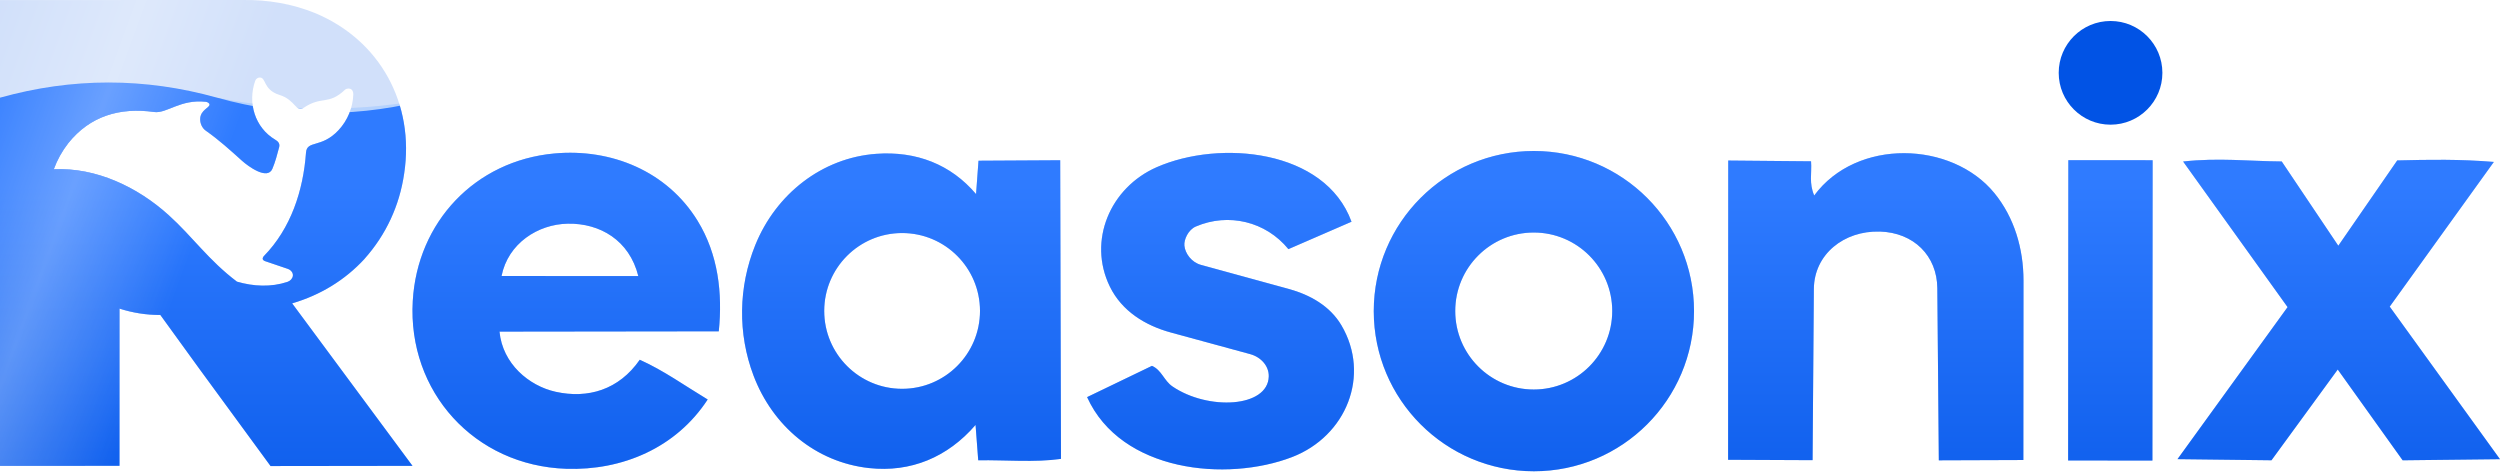
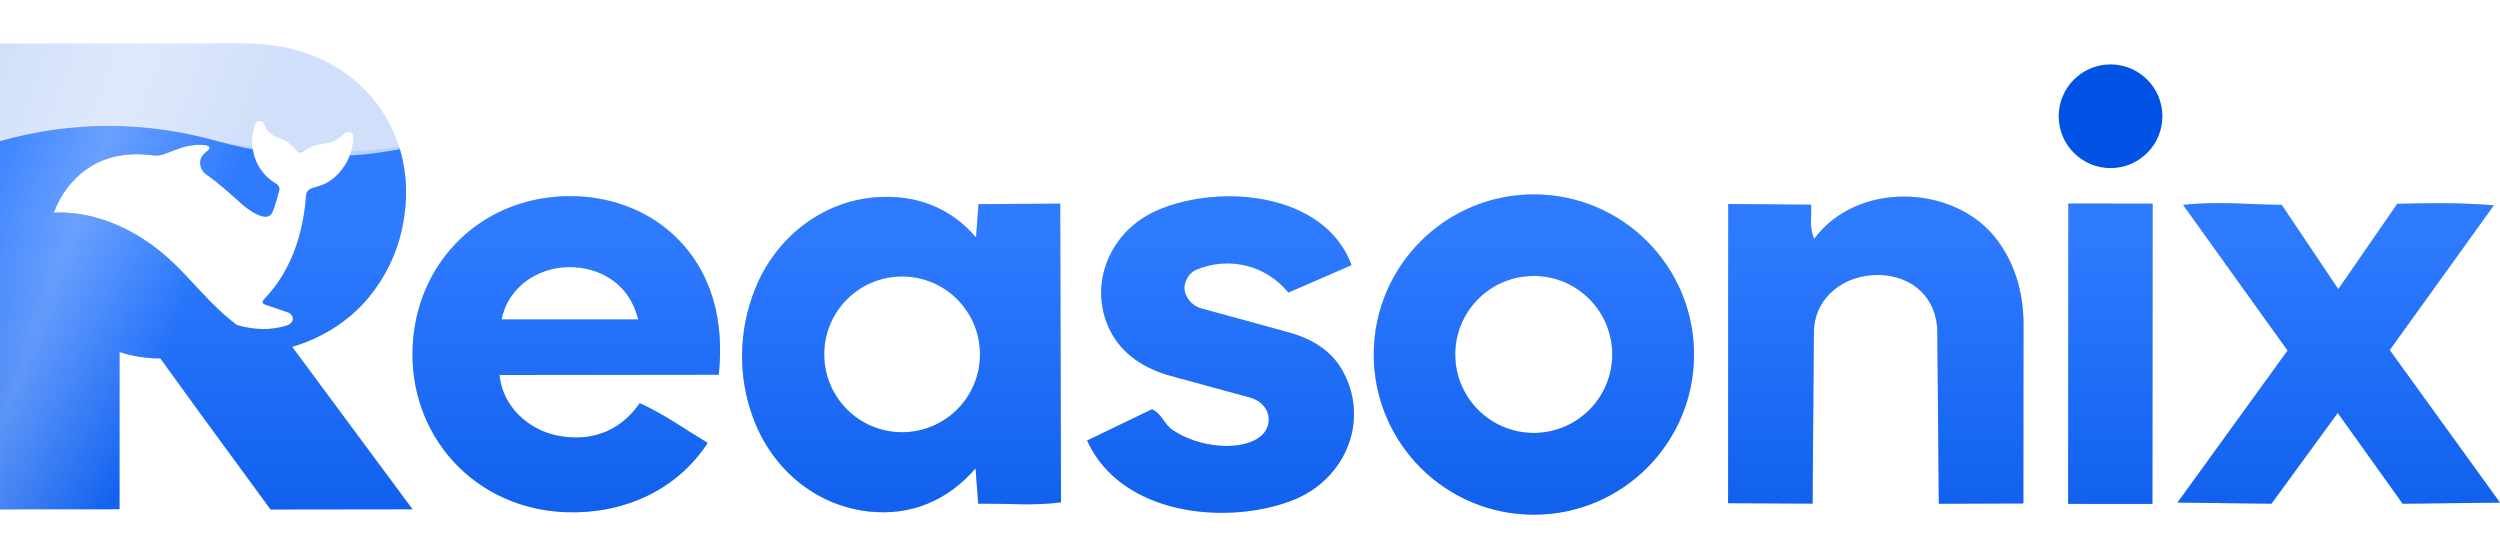
- <svg xmlns="http://www.w3.org/2000/svg" viewBox="0 0 1151.55 217.07">
+ <svg xmlns="http://www.w3.org/2000/svg" viewBox="0 -20 1151.55 257" style="max-width:400px;">
  <defs>
    <style>
      .ghost{fill:#0153e5;fill-opacity:.18;animation:fade .6s ease-out both}
      .wA path{fill:url(#sea)}.wB path{fill:#9fc6ff;opacity:.55}
      .wA{animation:scrollL 2.4s linear infinite}
      .wB{animation:scrollR 3.6s linear infinite}
      .rise{animation:rise 1.8s cubic-bezier(.22,.9,.32,1) .15s both}
      .bub{fill:#eaf6ff;opacity:0;animation:bub 4.2s linear infinite}
      .b2{animation-delay:1.1s}.b3{animation-delay:2s}.b4{animation-delay:2.8s}.b5{animation-delay:3.4s}
      .shine rect{fill:url(#glint);opacity:.3;animation:sweep 6s ease-in-out infinite}
      .dot{fill:#0153e5;transform-box:fill-box;transform-origin:center;animation:hop 2.4s ease-in-out 2s infinite}
      @keyframes fade{from{opacity:0}}
      @keyframes rise{from{transform:translateY(210px)}to{transform:translateY(0)}}
      @keyframes scrollL{to{transform:translateX(-200px)}}
      @keyframes scrollR{to{transform:translateX(200px)}}
      @keyframes bub{0%{transform:translateY(0);opacity:0}12%{opacity:.55}90%{opacity:.4}100%{transform:translateY(-170px);opacity:0}}
      @keyframes sweep{0%,55%{transform:translateX(-260px)}85%,100%{transform:translateX(1500px)}}
      @keyframes hop{0%,45%,100%{transform:translateY(0)}12%{transform:translateY(-26px)}24%{transform:translateY(0)}31%{transform:translateY(-10px)}38%{transform:translateY(0)}}
      @media (prefers-color-scheme:dark){
        .ghost{fill:#4d8fff;fill-opacity:.2}
        .s1{stop-color:#4d8fff}.s2{stop-color:#0153e5}
        .wB path{fill:#bfe0ff}
        .dot{fill:#4d8fff}
        .sea-g{filter:drop-shadow(0 0 10px rgba(77,143,255,.55))}
      }
      @media (prefers-reduced-motion:reduce){*{animation:none !important}}
    </style>
    <linearGradient id="sea" gradientUnits="userSpaceOnUse" x1="0" y1="40" x2="0" y2="238">
      <stop class="s1" offset="0" stop-color="#2f7bff" />
      <stop class="s2" offset="1" stop-color="#0153e5" />
    </linearGradient>
    <linearGradient id="glint" x1="0" y1="0" x2="1" y2="0">
      <stop offset="0" stop-color="#fff" stop-opacity="0" />
      <stop offset=".5" stop-color="#fff" stop-opacity=".95" />
      <stop offset="1" stop-color="#fff" stop-opacity="0" />
    </linearGradient>
    <clipPath id="cut">
      <path d="M134.57,139.75l.02-.02c12.9-3.8,24.24-10.63,33.31-20.48v-.03c9.89-11.07,16.1-24.46,18.25-39.19,4.93-32.21-11.06-61.62-41.17-74.07C134.39,1.71,123.51-.11,111.97,0L0,.03v214.57l55.04-.04v-72.42c6,1.93,12.33,2.97,18.82,2.94l18.02,24.87,32.75,44.72,65.37-.09-55.43-74.84h0ZM132.36,129.86c-7.5,2.48-15.55,2.11-23.21-.12-13.17-9.95-20.3-20.57-31.51-30.7-14.37-12.97-33.39-21.96-52.86-21.08,1.55-4.25,3.78-8.31,6.68-12.03,10.05-12.55,23.77-16.55,39.52-14.34,5.82.82,12.03-6.02,23.86-4.7.79.09,1.6.68,1.67,1.16.27,1.61-4.3,2.49-4.3,6.9,0,1.86.83,4.01,2.59,5.24,6.03,4.23,11.26,8.99,16.72,13.9,2.66,2.39,11.66,9.1,13.95,3.64,1.34-3.19,2.22-6.53,3.11-9.93.44-1.68-.49-2.68-1.85-3.48-9.29-5.51-12.79-16.96-9.16-27.12.35-.98,1.26-1.46,2.03-1.49,3.12-.13,1.46,5.65,9.18,8.03,7.32,2.26,7.54,8.34,11.1,5.92,8.29-5.65,11.28-1.02,18.98-8.27.79-.74,2.15-.8,2.97-.22.51.35.95,1.26.91,2.33-.22,6.12-2.61,11.97-6.8,16.46-7.91,8.49-14.56,4.43-14.99,10.38-1.26,17.46-6.97,34.9-19.37,47.58-.4.41-.63.99-.57,1.38.07.41.56.82,1.1.99l10.44,3.55c1.47.5,2.55,1.83,2.35,3.24-.17,1.23-1.15,2.32-2.55,2.79h.01Z" />
      <path d="M294.69,165.71c11.08,4.99,20.6,11.87,31.28,18.31-14.54,22.26-39.3,32.78-65.14,31.91-42.29-1.42-73.12-35.5-70.7-77.31,2.1-36.29,28.66-64.56,65.17-67.92,26.31-2.42,52.01,8.19,66.02,30.99,9.52,15.5,11.55,33.39,9.76,50.92l-101,.13c1.4,14.77,13.51,25.01,25.92,27.74,14.72,3.24,29.02-.82,38.69-14.77h0ZM294.02,127.16c-4.12-16.52-17.68-24.4-32.5-24.13-13.74.25-27.5,9.07-30.5,24.11l63,.02h0Z" />
      <path d="M488.72,211.37c-12.37,1.71-24.96.46-38.13.63l-1.23-16.27c-12.87,14.9-29.84,21.97-49.07,19.87-24.58-2.69-44.41-19.38-53.2-42.6-7.32-19.32-6.99-40.86.81-60.12,9.5-23.46,30.72-40.21,55.73-42.02,18.41-1.33,34.33,4.84,45.96,18.54l1.13-15.37,37.63-.22.36,137.56h.01ZM451.41,143.22c0-19.82-16.06-35.88-35.88-35.88s-35.88,16.06-35.88,35.88,16.06,35.88,35.88,35.88,35.88-16.06,35.88-35.88Z" />
      <path d="M595.11,210.55c-30.01,11.52-78.69,6.96-94.37-27.63l29.88-14.4c4.49,1.96,5.5,6.8,9.44,9.49,16.43,11.17,43.99,9.75,44.36-4.61.12-4.72-3.46-8.89-8.58-10.29l-36.51-9.95c-11.77-3.21-22.59-9.81-28.13-21.2-10.25-21.06.12-45.53,21.63-54.96,29.01-12.72,77.53-8.27,89.7,25.13l-29.06,12.62c-10.47-12.8-27.66-16.84-42.64-10.42-3.51,1.5-5.54,6.03-5.28,8.81.35,3.7,3.39,7.71,7.59,8.86l40.46,11.09c9.77,2.68,19.02,7.82,24.29,16.77,13.52,22.96,2.31,51.05-22.78,60.69h0Z" />
      <path d="M780.3,143.31c0,40.74-33.02,73.76-73.76,73.76s-73.76-33.02-73.76-73.76,33.02-73.76,73.76-73.76,73.76,33.02,73.76,73.76ZM742.63,143.26c0-19.97-16.19-36.16-36.16-36.16s-36.16,16.19-36.16,36.16,16.19,36.16,36.16,36.16,36.16-16.19,36.16-36.16Z" />
      <path d="M865.82,106.67c-16.4-.48-30.2,10.42-30.32,26.41l-.59,78.88-38.91-.18.06-137.83,38.15.35c.41,5.66-1.03,9.97,1.45,15.75,19.54-26.51,63.34-25.07,82.95-1.16,9.2,11.23,13.46,25.62,13.45,40.38l-.06,82.62-38.94.14-.69-79.28c-.13-14.92-10.82-25.64-26.54-26.1v.02h-.01Z" />
      <rect x="902.92" y="123.54" width="138.32" height="38.82" transform="translate(828.4526 1114.936) rotate(-89.96)" />
      <path d="M1151.55,211.51l-44.84.51-29.9-41.82-30.52,41.81-43.29-.52,50.71-70.03-48.12-67.06c16.29-1.81,30.31-.14,45.42-.02l26.06,38.81,27.14-39.29c14.85-.38,28.79-.61,44.5.69l-47.96,66.65,50.79,70.28h0Z" />
    </clipPath>
  </defs>
  <g class="ghost">
    <path d="M134.57,139.75l.02-.02c12.9-3.8,24.24-10.63,33.31-20.48v-.03c9.89-11.07,16.1-24.46,18.25-39.19,4.93-32.21-11.06-61.62-41.17-74.07C134.39,1.71,123.51-.11,111.97,0L0,.03v214.57l55.04-.04v-72.42c6,1.93,12.33,2.97,18.82,2.94l18.02,24.87,32.75,44.72,65.37-.09-55.43-74.84h0ZM132.36,129.86c-7.5,2.48-15.55,2.11-23.21-.12-13.17-9.95-20.3-20.57-31.51-30.7-14.37-12.97-33.39-21.96-52.86-21.08,1.55-4.25,3.78-8.31,6.68-12.03,10.05-12.55,23.77-16.55,39.52-14.34,5.82.82,12.03-6.02,23.86-4.7.79.09,1.6.68,1.67,1.16.27,1.61-4.3,2.49-4.3,6.9,0,1.86.83,4.01,2.59,5.24,6.03,4.23,11.26,8.99,16.72,13.9,2.66,2.39,11.66,9.1,13.95,3.64,1.34-3.19,2.22-6.53,3.11-9.93.44-1.68-.49-2.68-1.85-3.48-9.29-5.51-12.79-16.96-9.16-27.12.35-.98,1.26-1.46,2.03-1.49,3.12-.13,1.46,5.65,9.18,8.03,7.32,2.26,7.54,8.34,11.1,5.92,8.29-5.65,11.28-1.02,18.98-8.27.79-.74,2.15-.8,2.97-.22.51.35.95,1.26.91,2.33-.22,6.12-2.61,11.97-6.8,16.46-7.91,8.49-14.56,4.43-14.99,10.38-1.26,17.46-6.97,34.9-19.37,47.58-.4.41-.63.99-.57,1.38.07.41.56.82,1.1.99l10.44,3.55c1.47.5,2.55,1.83,2.35,3.24-.17,1.23-1.15,2.32-2.55,2.79h.01Z" />
    <path d="M294.69,165.71c11.08,4.99,20.6,11.87,31.28,18.31-14.54,22.26-39.3,32.78-65.14,31.91-42.29-1.42-73.12-35.5-70.7-77.31,2.1-36.29,28.66-64.56,65.17-67.92,26.31-2.42,52.01,8.19,66.02,30.99,9.52,15.5,11.55,33.39,9.76,50.92l-101,.13c1.4,14.77,13.51,25.01,25.92,27.74,14.72,3.24,29.02-.82,38.69-14.77h0ZM294.02,127.16c-4.12-16.52-17.68-24.4-32.5-24.13-13.74.25-27.5,9.07-30.5,24.11l63,.02h0Z" />
    <path d="M488.72,211.37c-12.37,1.71-24.96.46-38.13.63l-1.23-16.27c-12.87,14.9-29.84,21.97-49.07,19.87-24.58-2.69-44.41-19.38-53.2-42.6-7.32-19.32-6.99-40.86.81-60.12,9.5-23.46,30.72-40.21,55.73-42.02,18.41-1.33,34.33,4.84,45.96,18.54l1.13-15.37,37.63-.22.36,137.56h.01ZM451.41,143.22c0-19.82-16.06-35.88-35.88-35.88s-35.88,16.06-35.88,35.88,16.06,35.88,35.88,35.88,35.88-16.06,35.88-35.88Z" />
    <path d="M595.11,210.55c-30.01,11.52-78.69,6.96-94.37-27.63l29.88-14.4c4.49,1.96,5.5,6.8,9.44,9.49,16.43,11.17,43.99,9.75,44.36-4.61.12-4.72-3.46-8.89-8.58-10.29l-36.51-9.95c-11.77-3.21-22.59-9.81-28.13-21.2-10.25-21.06.12-45.53,21.63-54.96,29.01-12.72,77.53-8.27,89.7,25.13l-29.06,12.62c-10.47-12.8-27.66-16.84-42.64-10.42-3.51,1.5-5.54,6.03-5.28,8.81.35,3.7,3.39,7.71,7.59,8.86l40.46,11.09c9.77,2.68,19.02,7.82,24.29,16.77,13.52,22.96,2.31,51.05-22.78,60.69h0Z" />
    <path d="M780.3,143.31c0,40.74-33.02,73.76-73.76,73.76s-73.76-33.02-73.76-73.76,33.02-73.76,73.76-73.76,73.76,33.02,73.76,73.76ZM742.63,143.26c0-19.97-16.19-36.16-36.16-36.16s-36.16,16.19-36.16,36.16,16.19,36.16,36.16,36.16,36.16-16.19,36.16-36.16Z" />
    <path d="M865.82,106.67c-16.4-.48-30.2,10.42-30.32,26.41l-.59,78.88-38.91-.18.06-137.83,38.15.35c.41,5.66-1.03,9.97,1.45,15.75,19.54-26.51,63.34-25.07,82.95-1.16,9.2,11.23,13.46,25.62,13.45,40.38l-.06,82.62-38.94.14-.69-79.28c-.13-14.92-10.82-25.64-26.54-26.1v.02h-.01Z" />
    <rect x="902.92" y="123.54" width="138.32" height="38.82" transform="translate(828.4526 1114.936) rotate(-89.96)" />
    <path d="M1151.55,211.51l-44.84.51-29.9-41.82-30.52,41.81-43.29-.52,50.71-70.03-48.12-67.06c16.29-1.81,30.31-.14,45.42-.02l26.06,38.81,27.14-39.29c14.85-.38,28.79-.61,44.5.69l-47.96,66.65,50.79,70.28h0Z" />
  </g>
  <g clip-path="url(#cut)" class="sea-g">
    <g class="rise">
      <g transform="translate(0,45)">
        <g class="wB">
          <path d="M-400 0q50 -10 100 0t100 0t100 0t100 0t100 0t100 0t100 0t100 0t100 0t100 0t100 0t100 0t100 0t100 0t100 0t100 0t100 0t100 0t100 0V300H-400Z" />
        </g>
        <g class="wA">
          <path d="M-400 0q50 -14 100 0t100 0t100 0t100 0t100 0t100 0t100 0t100 0t100 0t100 0t100 0t100 0t100 0t100 0t100 0t100 0t100 0t100 0t100 0V300H-400Z" />
        </g>
        <circle class="bub" cx="80" cy="250" r="5" />
        <circle class="bub b2" cx="260" cy="252" r="4" />
        <circle class="bub b3" cx="420" cy="248" r="6" />
        <circle class="bub b4" cx="680" cy="252" r="4" />
        <circle class="bub b5" cx="1050" cy="248" r="5" />
      </g>
    </g>
    <g class="shine">
      <rect x="0" y="-40" width="130" height="340" transform="skewX(-20)" />
    </g>
  </g>
  <circle class="dot" cx="972.16" cy="33.55" r="23.88" />
</svg>
